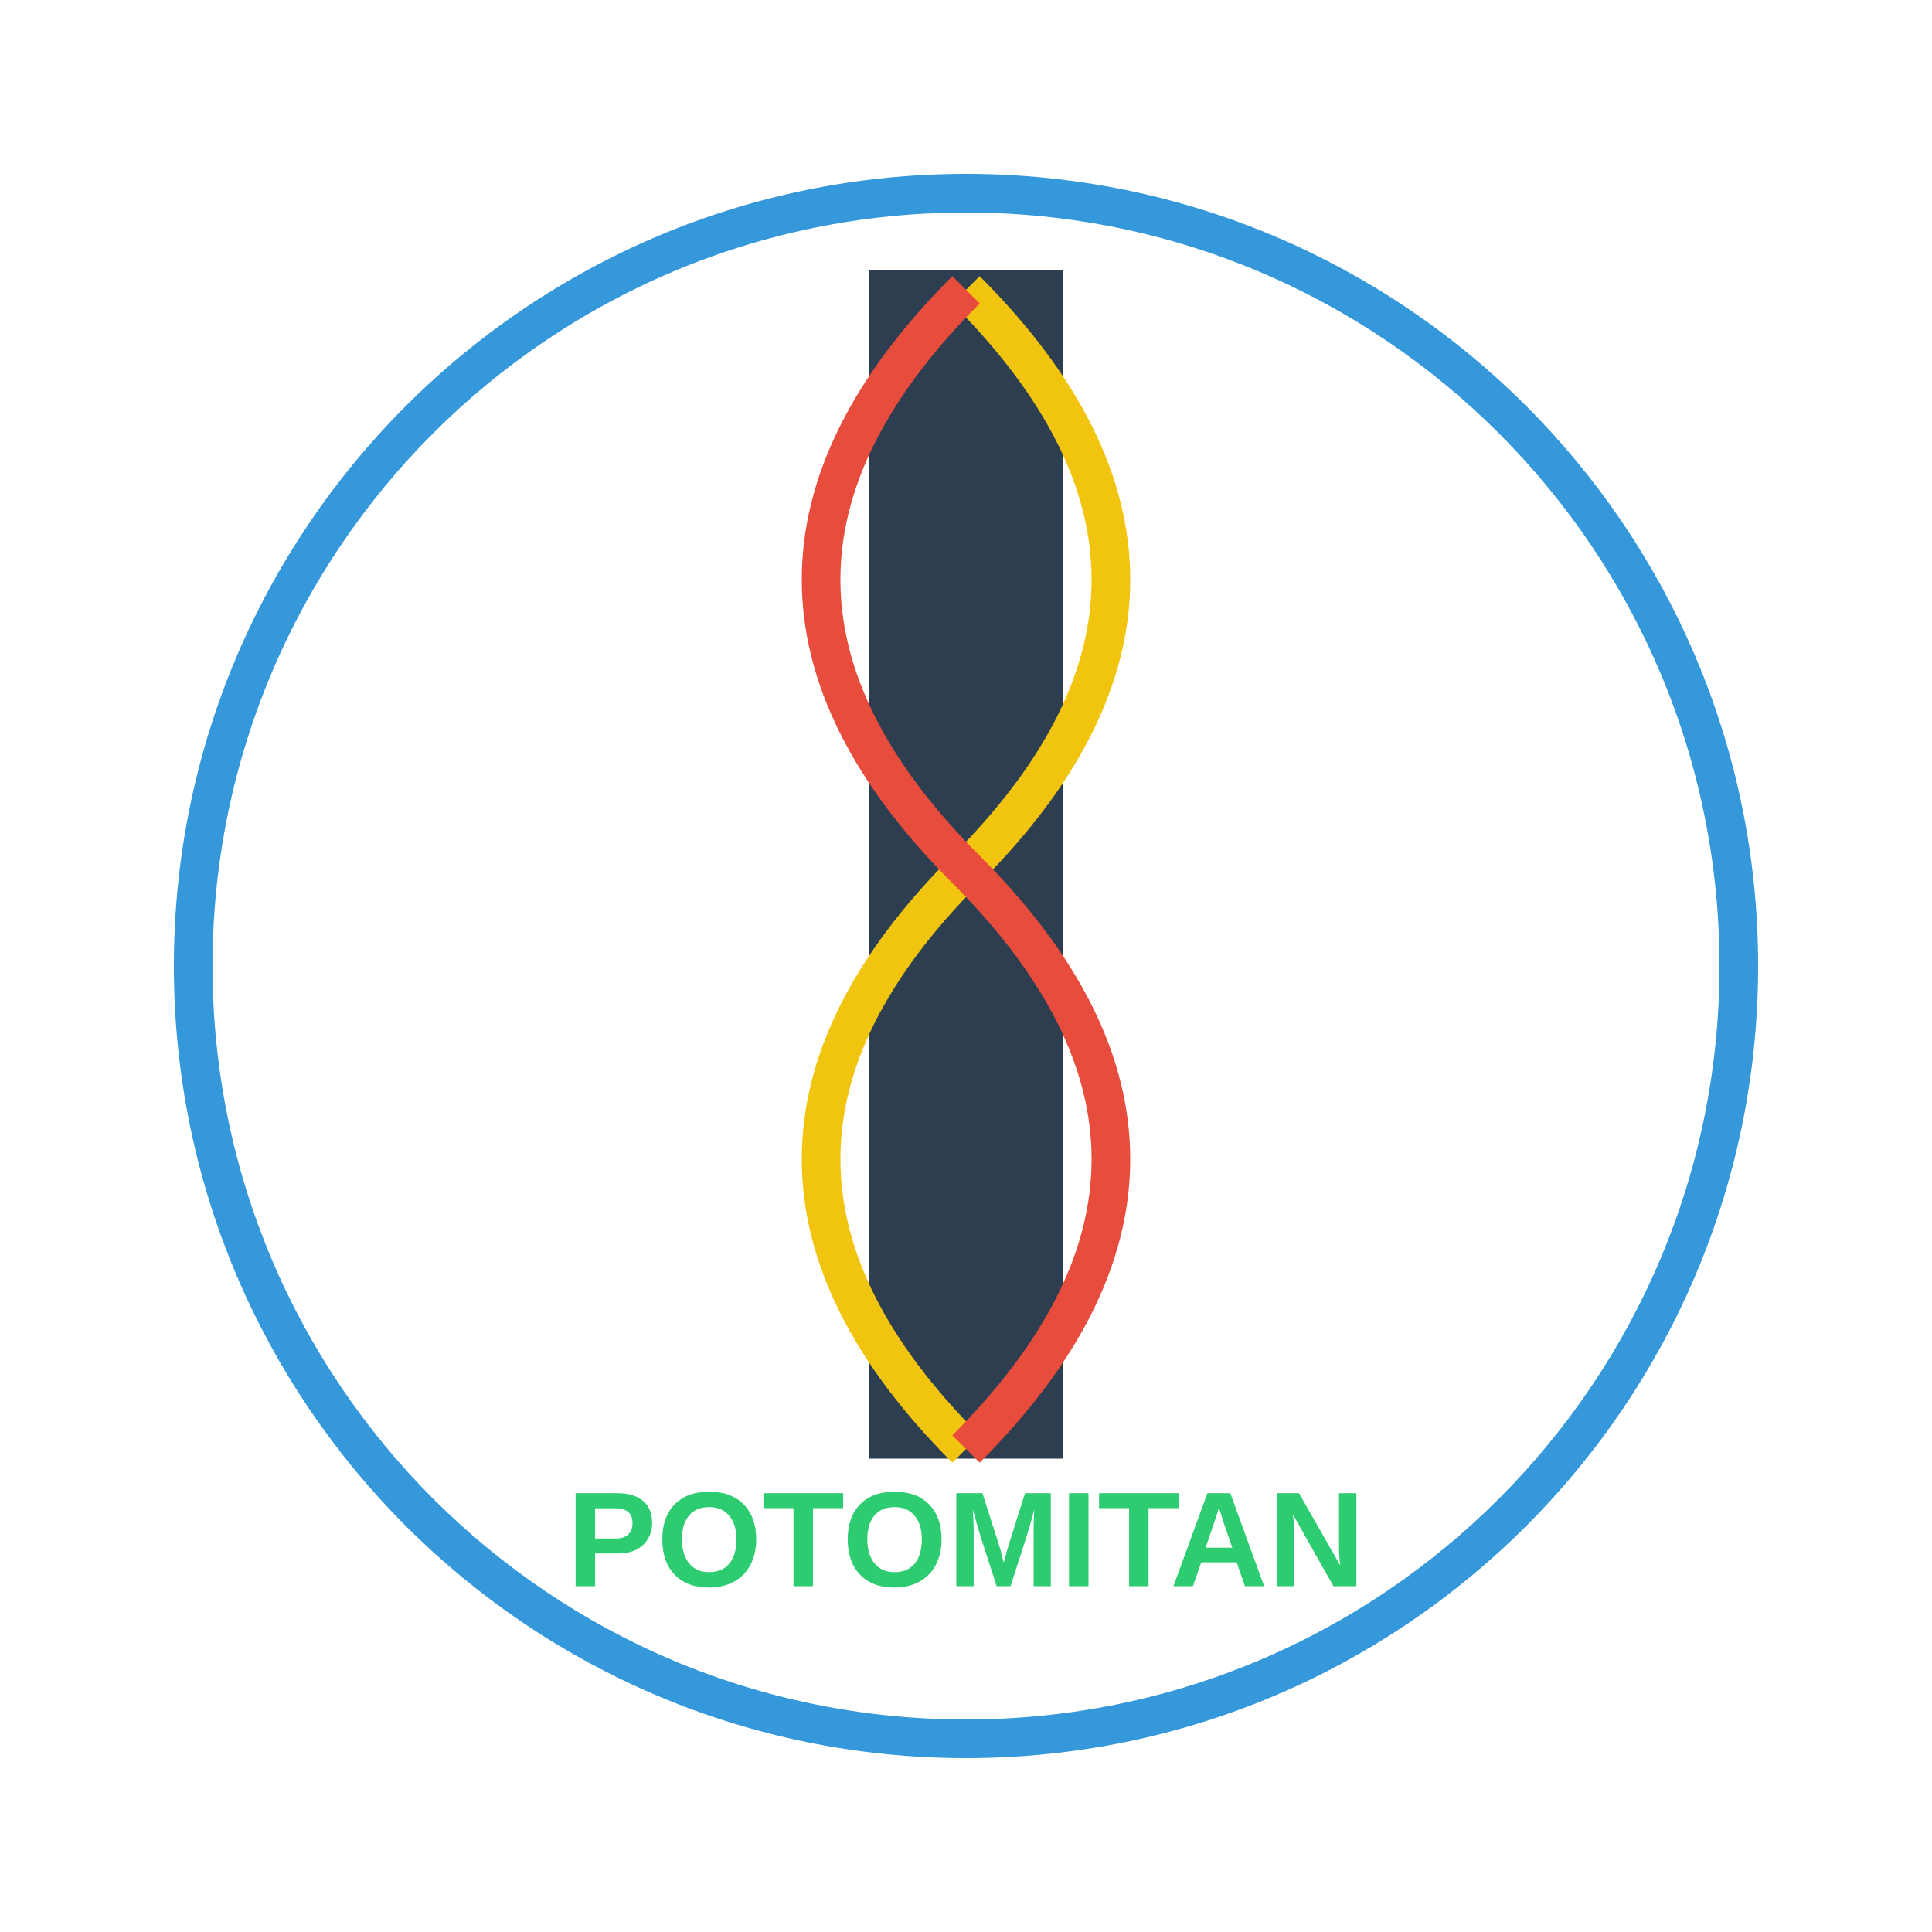
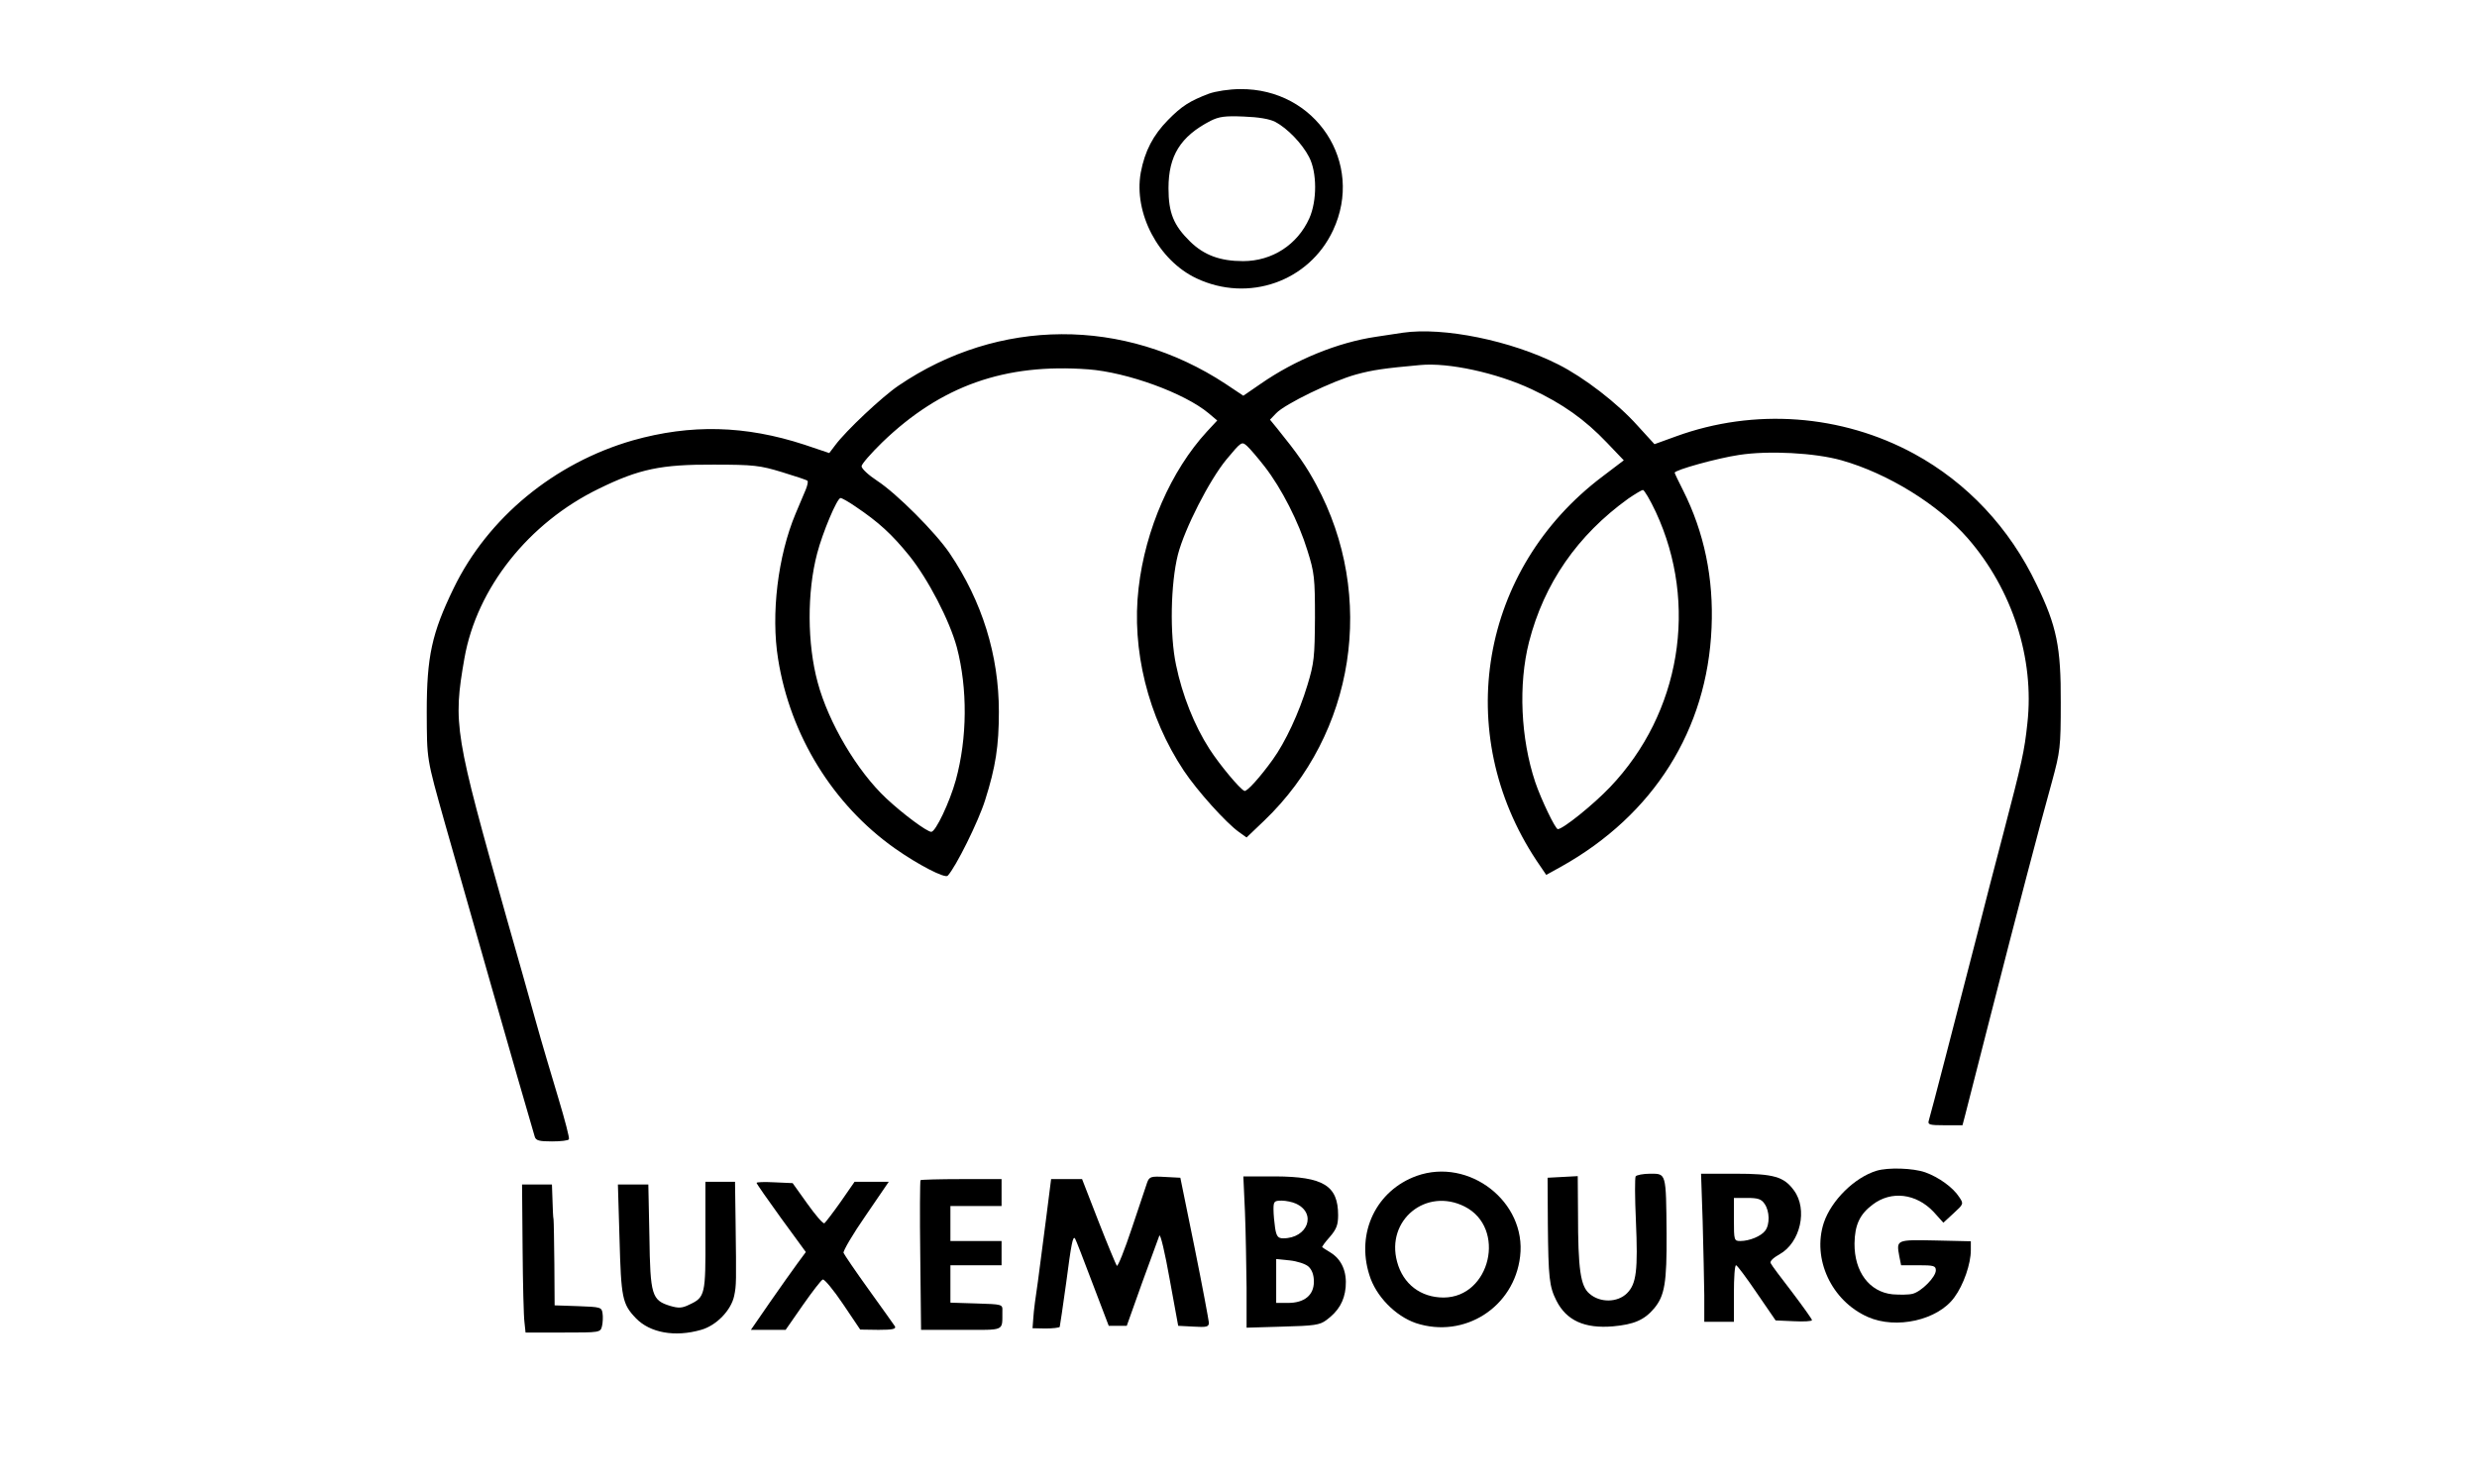
- <svg xmlns="http://www.w3.org/2000/svg" width="200" height="200" viewBox="0 0 200 200">
-   <rect x="90" y="28" width="20" height="123" fill="#2C3E50" />
-   <path d="M100,30 Q130,60 100,90 Q70,120 100,150" stroke="#F1C40F" stroke-width="4" fill="none" />
-   <path d="M100,150 Q130,120 100,90 Q70,60 100,30" stroke="#E74C3C" stroke-width="4" fill="none" />
-   <circle cx="100" cy="100" r="80" stroke="#3498DB" stroke-width="4" fill="none" />
-   <text x="100" y="160" font-family="Arial" font-size="14" font-weight="bold" text-anchor="middle" fill="#2ECC71" dy=".3em">
-     POTOMITAN
-   </text>
+ <svg xmlns="http://www.w3.org/2000/svg" version="1.0" width="920pt" height="551pt" viewBox="0 0 920 551" preserveAspectRatio="xMidYMid meet">
+   <g transform="translate(0,551) scale(0.1,-0.1)" fill="#000000" stroke="none">
+     <path d="M4490 5162 c-71 -27 -101 -46 -152 -98 -55 -56 -86 -115 -101 -195 -27 -150 65 -326 207 -393 193 -91 418 -12 507 178 118 251 -64 528 -345 525 -40 0 -91 -8 -116 -17z m247 -105 c45 -24 99 -80 125 -130 30 -57 30 -163 1 -228 -44 -98 -138 -159 -246 -159 -85 0 -145 22 -197 73 -61 60 -80 106 -80 198 0 120 44 192 156 250 32 16 54 19 124 16 55 -2 96 -9 117 -20z" />
+     <path d="M5210 4274 c-14 -2 -58 -9 -99 -15 -143 -21 -301 -86 -429 -175 l-64 -44 -66 44 c-377 248 -843 246 -1214 -6 -61 -41 -197 -169 -236 -222 l-22 -29 -92 31 c-220 72 -422 77 -638 16 -291 -84 -538 -287 -665 -549 -81 -167 -100 -253 -100 -460 1 -180 -2 -166 68 -415 61 -216 283 -993 333 -1162 4 -15 17 -18 64 -18 32 0 61 3 63 8 3 4 -15 72 -39 152 -24 80 -63 210 -85 290 -22 80 -70 249 -106 375 -195 691 -201 724 -158 970 46 260 238 503 500 630 149 73 231 90 425 89 150 0 173 -3 255 -28 49 -15 92 -29 94 -32 3 -3 0 -17 -6 -32 -6 -15 -23 -55 -38 -90 -66 -157 -92 -374 -65 -540 45 -284 204 -541 433 -703 88 -62 187 -113 197 -102 30 32 114 201 139 281 39 123 51 201 51 328 0 210 -62 410 -183 589 -53 78 -197 222 -269 269 -32 21 -58 45 -58 54 0 8 35 48 77 89 218 210 455 294 765 271 145 -11 357 -88 447 -163 l32 -27 -39 -42 c-132 -144 -228 -362 -253 -580 -27 -229 35 -479 168 -679 50 -75 157 -194 205 -228 l28 -20 66 63 c337 323 416 833 193 1247 -37 69 -69 115 -145 209 l-27 33 23 24 c32 34 209 120 297 144 62 17 106 23 238 35 105 10 284 -29 414 -90 115 -54 197 -112 279 -198 l63 -66 -79 -60 c-455 -343 -560 -952 -245 -1427 l36 -53 56 31 c343 192 542 508 558 887 8 184 -27 354 -106 511 -17 33 -31 63 -31 65 0 10 158 54 239 66 110 17 282 8 381 -20 173 -49 360 -165 469 -290 165 -190 248 -446 221 -687 -11 -104 -20 -144 -89 -408 -29 -110 -73 -279 -97 -375 -80 -310 -171 -663 -180 -692 -5 -16 2 -18 60 -18 l65 0 10 38 c5 20 48 188 95 372 100 391 180 696 227 865 31 114 33 129 33 295 1 206 -15 285 -90 439 -100 210 -258 378 -454 485 -270 147 -594 171 -885 65 l-80 -29 -63 69 c-75 84 -199 179 -294 227 -176 89 -427 140 -578 118z m-513 -497 c63 -81 127 -207 159 -312 26 -82 28 -103 28 -250 -1 -145 -3 -168 -28 -250 -31 -103 -82 -212 -129 -277 -46 -64 -96 -120 -105 -116 -17 7 -92 97 -130 156 -56 87 -101 200 -124 312 -24 113 -20 303 7 410 25 96 116 275 180 353 56 67 57 68 77 50 11 -10 40 -44 65 -76z m1453 -169 c159 -342 92 -747 -170 -1022 -63 -66 -175 -156 -194 -156 -9 0 -62 110 -84 175 -54 162 -63 363 -23 520 56 218 180 397 369 533 25 17 50 32 54 32 5 0 27 -37 48 -82z m-2972 20 c86 -58 134 -102 199 -182 70 -87 150 -241 177 -341 40 -153 39 -336 -4 -493 -23 -83 -75 -192 -91 -192 -16 0 -105 66 -167 124 -109 102 -215 282 -255 431 -39 143 -40 335 -2 479 20 77 74 206 87 206 5 0 30 -14 56 -32z" />
+     <path d="M6970 1161 c-82 -25 -168 -110 -196 -193 -44 -134 28 -290 163 -350 106 -47 261 -12 322 73 34 46 61 124 61 175 l0 33 -131 3 c-145 3 -146 3 -135 -57 l7 -35 64 0 c57 0 65 -2 65 -19 0 -25 -54 -79 -86 -87 -14 -4 -48 -4 -75 -2 -86 9 -142 84 -141 189 1 68 19 108 67 144 69 53 162 42 227 -27 l36 -40 38 35 c37 34 38 35 21 60 -23 36 -76 74 -126 92 -45 16 -138 19 -181 6z" />
+     <path d="M5262 1142 c-150 -54 -226 -211 -176 -368 24 -79 97 -153 173 -179 180 -59 365 59 387 248 24 202 -189 368 -384 299z m178 -114 c156 -79 96 -337 -78 -338 -85 0 -151 50 -173 133 -42 155 108 277 251 205z" />
+     <path d="M6075 1140 c-3 -6 -3 -79 1 -164 8 -185 2 -235 -33 -270 -35 -35 -100 -36 -139 -2 -34 28 -43 91 -43 299 l-1 138 -56 -3 -56 -3 1 -175 c2 -195 5 -229 32 -282 37 -73 104 -104 210 -95 77 7 116 23 153 67 39 47 47 95 46 277 -2 228 -1 223 -61 223 -26 0 -51 -5 -54 -10z" />
+     <path d="M6324 973 c3 -98 5 -222 6 -275 l0 -98 55 0 55 0 0 105 c0 58 3 105 8 105 4 0 39 -47 77 -103 l70 -102 68 -3 c37 -2 67 0 67 4 0 4 -33 50 -73 103 -41 53 -77 101 -80 108 -5 7 8 20 33 34 77 43 105 167 53 237 -37 51 -75 62 -217 62 l-128 0 6 -177z m230 65 c19 -27 20 -77 2 -100 -15 -20 -58 -38 -92 -38 -23 0 -24 2 -24 80 l0 80 49 0 c40 0 53 -4 65 -22z" />
+     <path d="M4261 1118 c-4 -13 -30 -89 -57 -170 -27 -81 -52 -144 -56 -140 -3 4 -34 78 -68 165 l-61 157 -58 0 -57 0 -18 -142 c-10 -79 -24 -186 -31 -238 -8 -52 -16 -113 -17 -135 l-3 -39 48 -1 c27 0 51 3 53 6 1 3 12 77 24 164 19 146 25 176 33 164 2 -2 31 -76 64 -164 l61 -160 33 0 34 0 57 160 c32 88 61 167 64 175 4 8 21 -64 38 -160 l32 -175 57 -3 c49 -3 57 -1 57 15 -1 10 -24 135 -53 278 l-53 260 -57 3 c-52 3 -58 1 -66 -20z" />
+     <path d="M4624 1008 c3 -73 5 -200 6 -281 l0 -149 134 4 c117 3 138 6 162 24 45 33 67 70 72 122 5 57 -14 103 -56 129 -15 9 -29 18 -31 20 -2 1 10 18 28 38 25 29 31 45 31 81 0 110 -55 143 -233 144 l-119 0 6 -132z m189 31 c79 -36 44 -129 -47 -129 -19 0 -25 7 -30 38 -3 20 -6 52 -6 70 0 29 3 32 30 32 16 0 40 -5 53 -11z m47 -234 c13 -12 20 -31 20 -56 0 -50 -35 -79 -96 -79 l-44 0 0 81 0 82 50 -5 c28 -3 59 -13 70 -23z" />
+     <path d="M3419 1126 c-2 -2 -3 -128 -1 -280 l3 -276 149 0 c167 0 152 -7 153 70 1 25 0 25 -96 28 l-97 3 0 69 0 70 95 0 95 0 0 45 0 45 -95 0 -95 0 0 65 0 65 95 0 95 0 0 50 0 50 -148 0 c-82 0 -151 -2 -153 -4z" />
+     <path d="M2620 921 c1 -220 -1 -230 -59 -257 -28 -14 -41 -14 -72 -5 -68 21 -74 39 -77 258 l-4 193 -56 0 -57 0 6 -202 c6 -219 10 -242 61 -295 52 -54 145 -71 242 -43 57 16 112 73 123 127 8 39 8 46 5 281 l-2 142 -55 0 -55 0 0 -199z" />
+     <path d="M2810 1116 c0 -3 41 -62 91 -131 l92 -126 -31 -42 c-17 -23 -63 -88 -102 -144 l-71 -103 65 0 64 0 64 92 c35 50 68 93 74 95 6 2 40 -39 75 -91 l64 -95 68 -1 c52 0 66 3 61 13 -4 6 -48 68 -97 136 -49 68 -91 130 -94 137 -2 7 34 69 82 138 l86 126 -63 0 -64 0 -52 -75 c-29 -41 -56 -76 -60 -79 -5 -3 -33 30 -63 72 l-55 77 -67 3 c-37 2 -67 1 -67 -2z" />
+     <path d="M1941 873 c1 -131 4 -255 7 -275 l4 -38 139 0 c138 0 139 0 145 24 3 13 4 35 2 47 -3 23 -7 24 -90 27 l-88 3 -1 152 c-1 84 -2 159 -3 167 -2 8 -3 41 -4 73 l-2 57 -56 0 -55 0 2 -237z" />
+   </g>
</svg>
